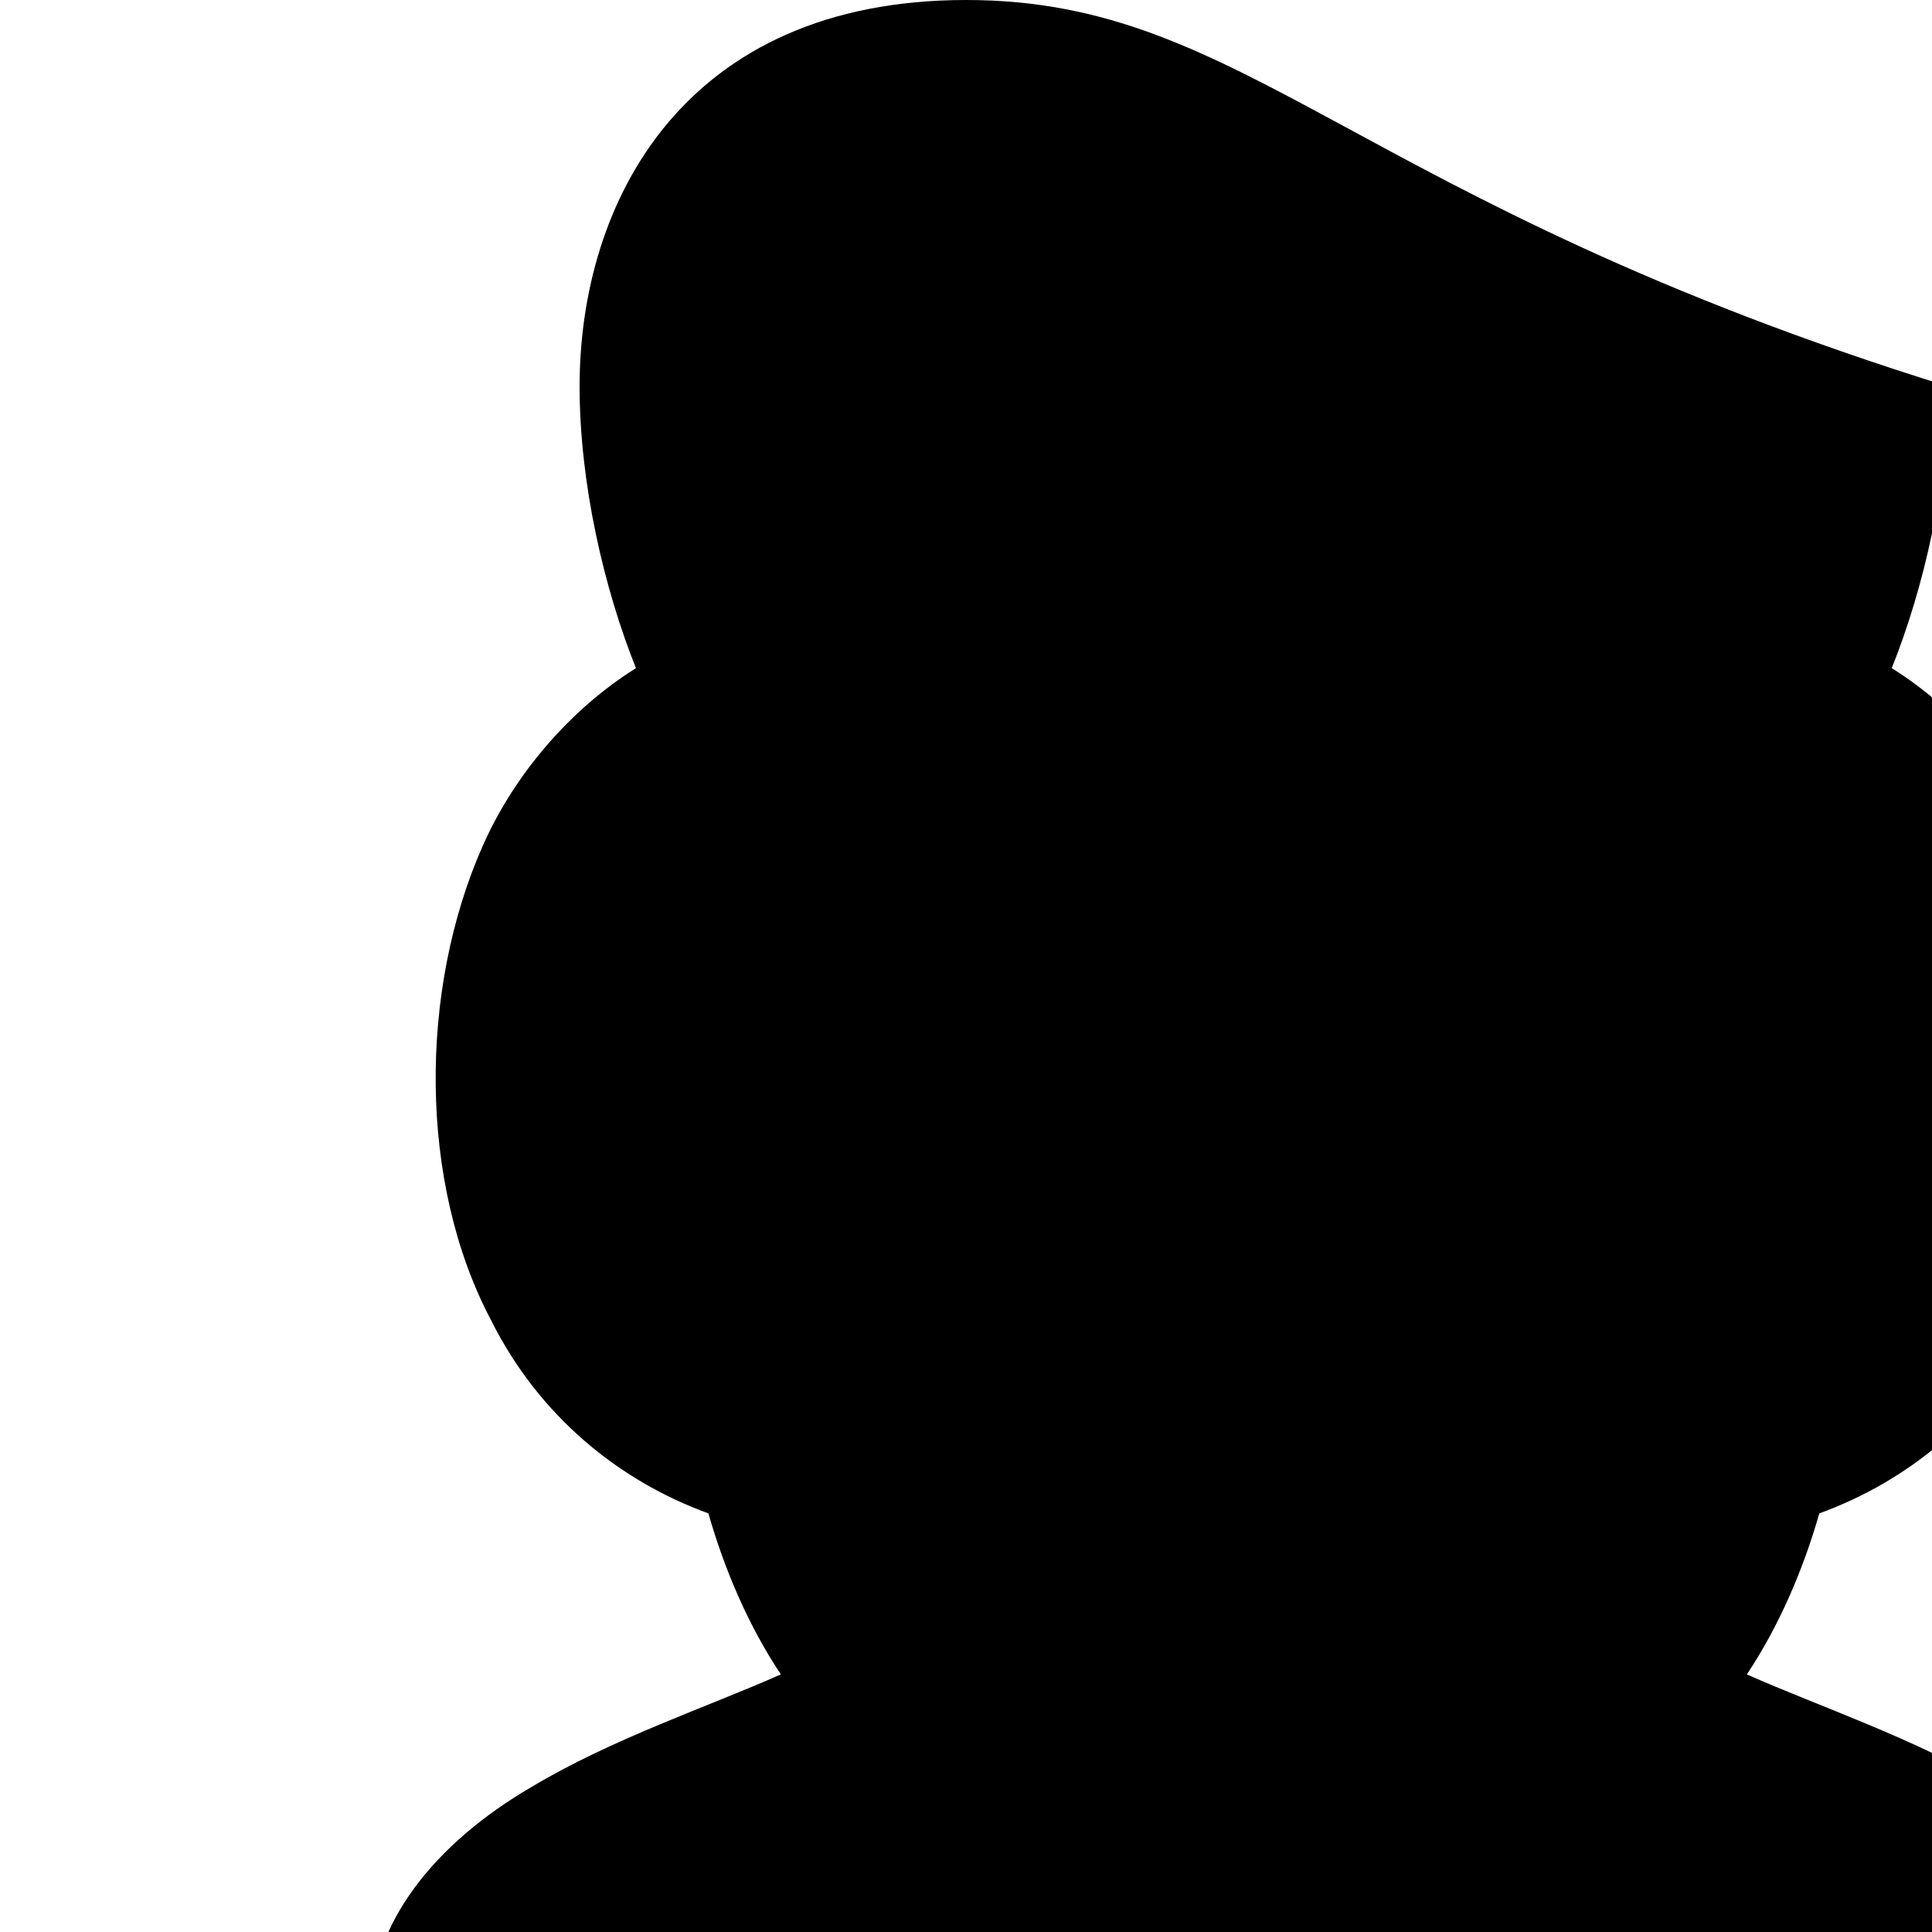
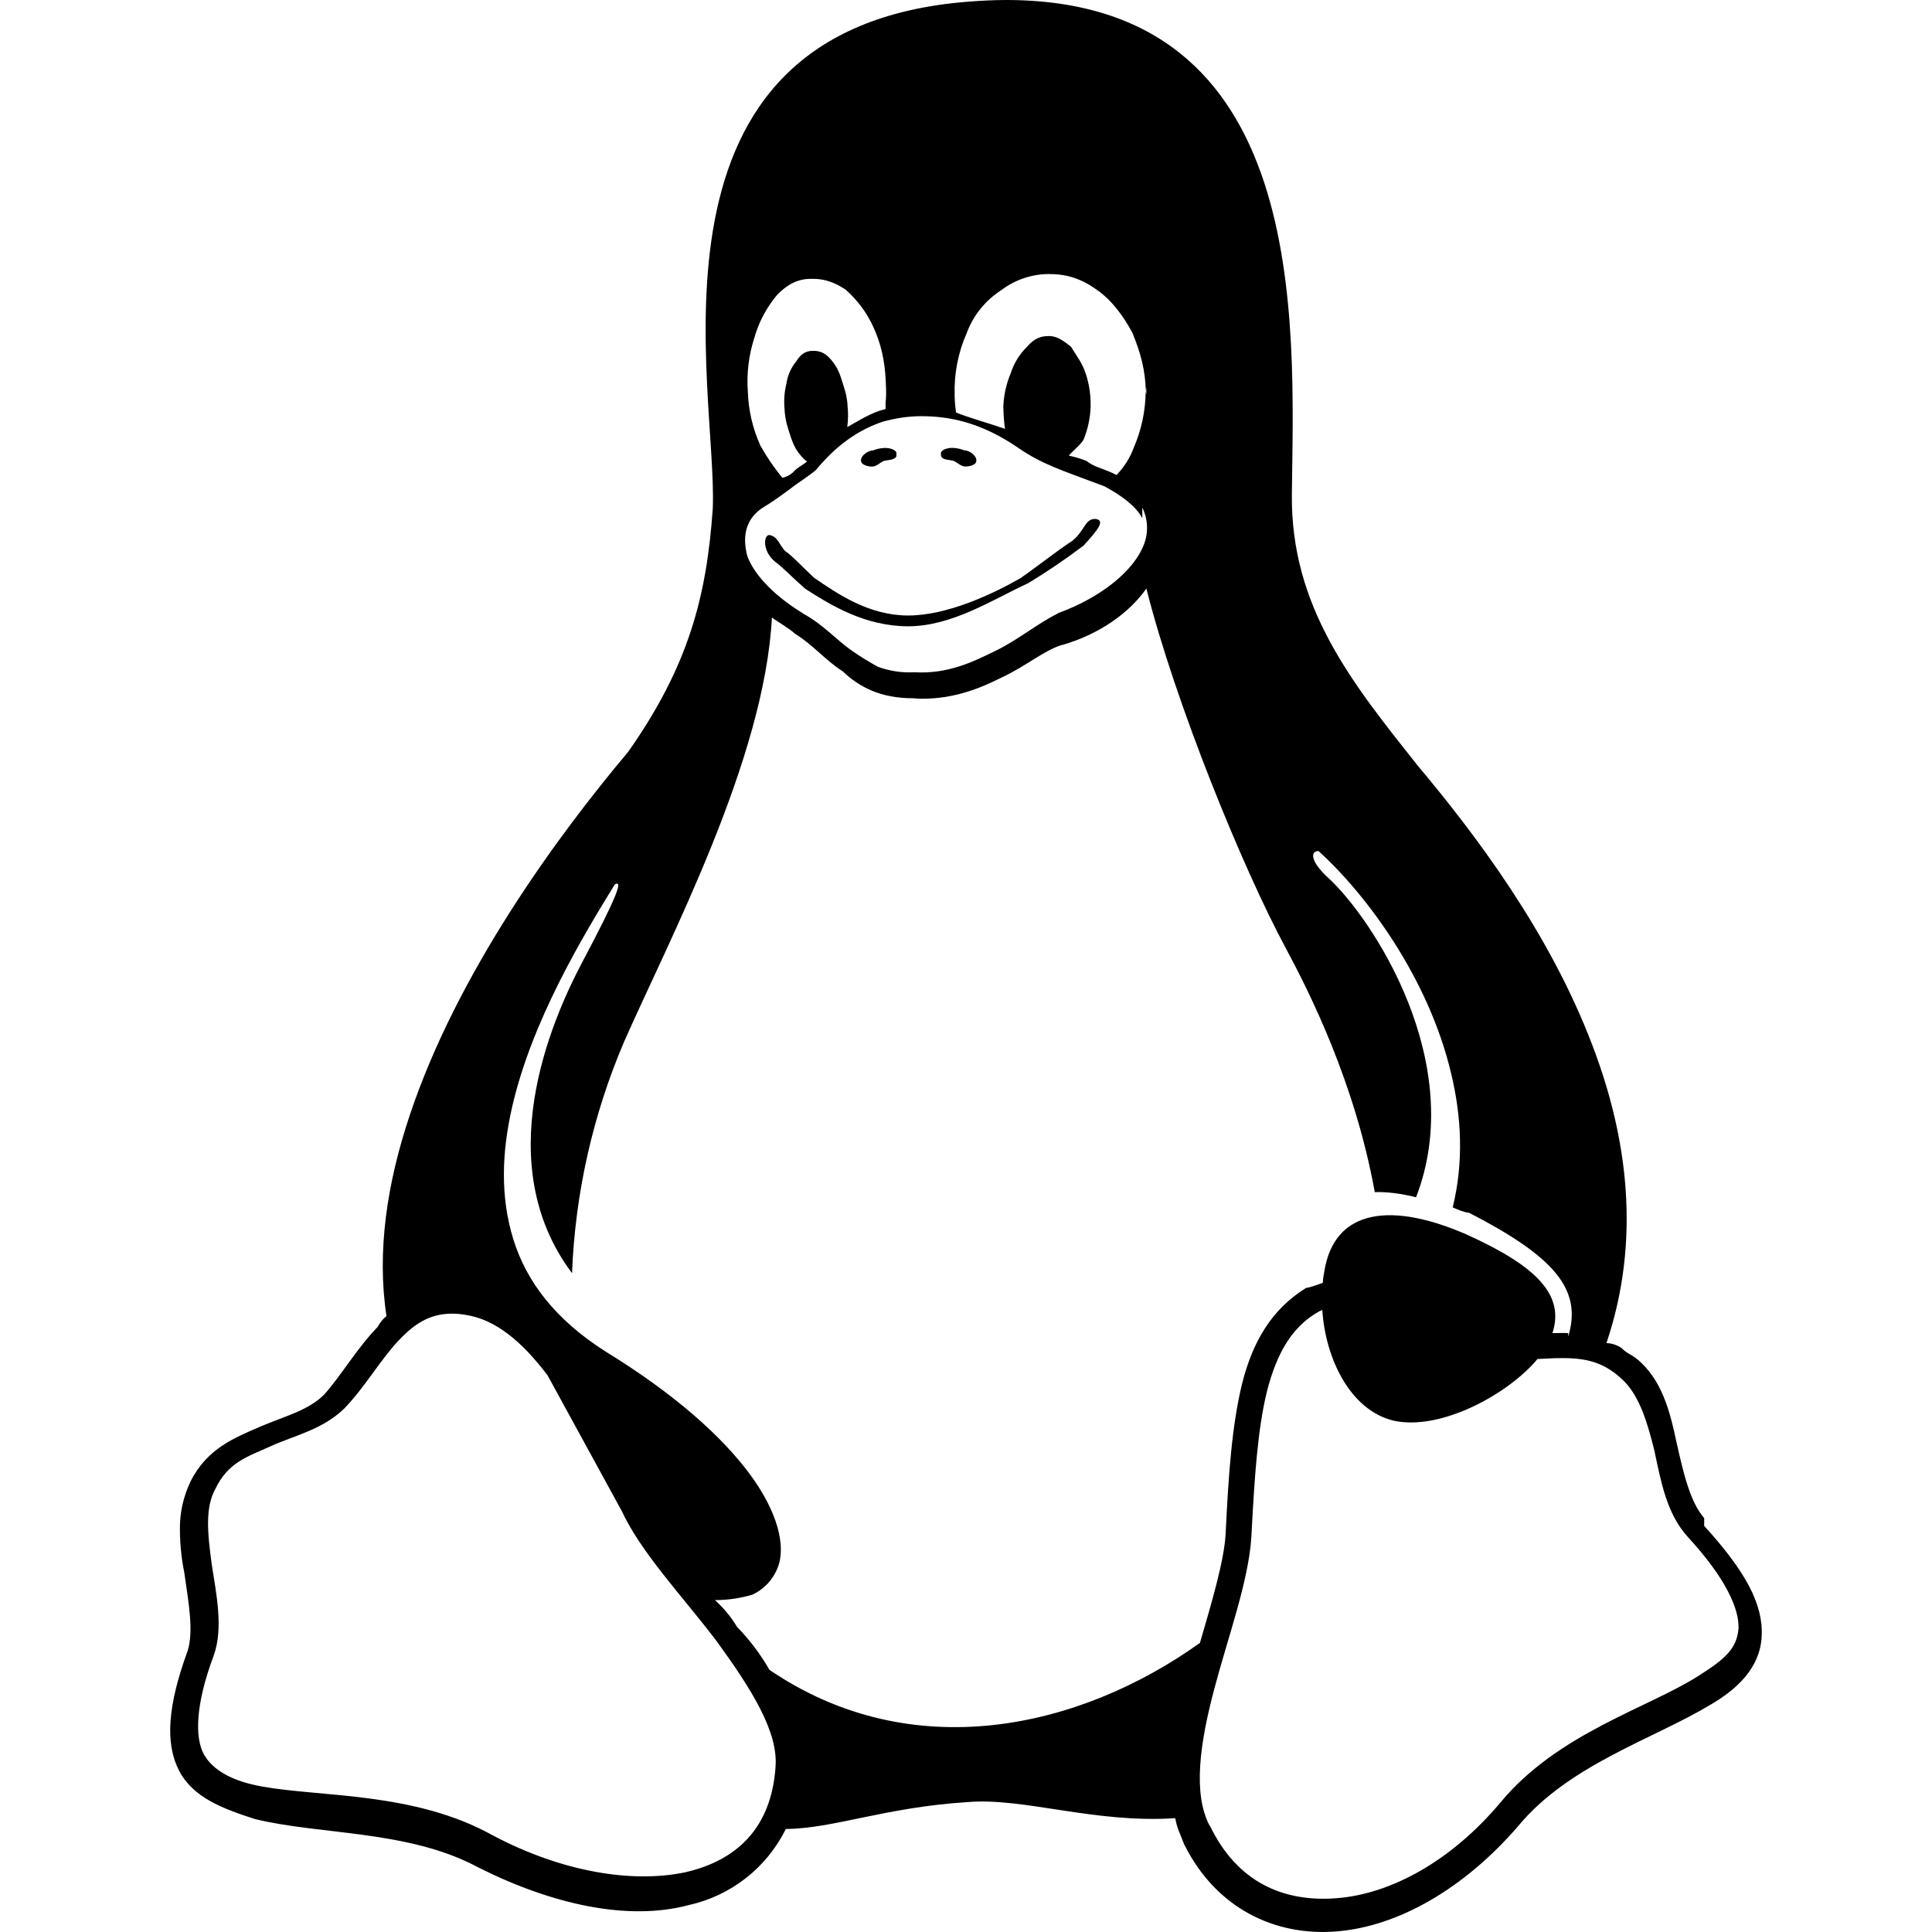
- <svg xmlns="http://www.w3.org/2000/svg" width="20" height="20" viewBox="0 0 24 24" fill="currentColor">
-   <path d="M12.001 0C8.5 0 7.2 2.5 7.2 4.8c0 1.2.3 2.5.7 3.5-.8.5-1.5 1.3-1.9 2.2-.8 1.8-.8 4.2.1 5.9.6 1.2 1.6 2 2.7 2.4.2.7.5 1.4.9 2-.9.4-2.1.8-3.1 1.4-1.2.7-2 1.7-2 2.8 0 .5.3 1 .8 1.3.8.5 2.1.7 3.6.7 2.2 0 4.3-.5 5.5-1.3.4.1.8.1 1.2.1s.8 0 1.2-.1c1.2.8 3.3 1.3 5.5 1.3 1.5 0 2.8-.2 3.6-.7.5-.3.8-.8.8-1.3 0-1.1-.8-2.1-2-2.8-1-.6-2.2-1-3.1-1.4.4-.6.7-1.3.9-2 1.1-.4 2.1-1.2 2.7-2.4.9-1.7.9-4.1.1-5.9-.4-.9-1.1-1.7-1.9-2.2.4-1 .7-2.3.7-3.5C16.8 2.5 15.5 0 12.001 0z" />
+ <svg xmlns="http://www.w3.org/2000/svg" role="img" viewBox="0 0 24 24">
+   <path d="M12.504 0c-.155 0-.315.008-.48.021-4.226.333-3.105 4.807-3.17 6.298-.076 1.092-.3 1.953-1.05 3.02-.885 1.051-2.127 2.75-2.716 4.521-.278.832-.41 1.684-.287 2.489a.424.424 0 00-.11.135c-.26.268-.45.6-.663.839-.199.199-.485.267-.797.4-.313.136-.658.269-.864.68-.09.189-.136.394-.132.602 0 .199.027.4.055.536.058.399.116.728.04.97-.249.68-.28 1.145-.106 1.484.174.334.535.47.94.601.81.2 1.91.135 2.774.6.926.466 1.866.67 2.616.47.526-.116.97-.464 1.208-.946.587-.003 1.23-.269 2.26-.334.699-.058 1.574.267 2.577.2.025.134.063.198.114.333l.003.003c.391.778 1.113 1.132 1.884 1.071.771-.06 1.592-.536 2.257-1.306.631-.765 1.683-1.084 2.378-1.503.348-.199.629-.469.649-.853.023-.4-.2-.811-.714-1.376v-.097l-.003-.003c-.17-.2-.25-.535-.338-.926-.085-.401-.182-.786-.492-1.046h-.003c-.059-.054-.123-.067-.188-.135a.357.357 0 00-.19-.064c.431-1.278.264-2.55-.173-3.694-.533-1.41-1.465-2.638-2.175-3.483-.796-1.005-1.576-1.957-1.56-3.368.026-2.152.236-6.133-3.544-6.139zm.529 3.405h.013c.213 0 .396.062.584.198.19.135.33.332.438.533.105.259.158.459.166.724 0-.02.006-.04.006-.06v.105a.086.086 0 01-.004-.021l-.004-.024a1.807 1.807 0 01-.15.706.953.953 0 01-.213.335.71.71 0 00-.088-.042c-.104-.045-.198-.064-.284-.133a1.312 1.312 0 00-.22-.066c.05-.06.146-.133.183-.198.053-.128.082-.264.088-.402v-.02a1.21 1.21 0 00-.061-.4c-.045-.134-.101-.2-.183-.333-.084-.066-.167-.132-.267-.132h-.016c-.093 0-.176.03-.262.132a.8.8 0 00-.205.334 1.18 1.18 0 00-.09.4v.019c.002.089.008.179.02.267-.193-.067-.438-.135-.607-.202a1.635 1.635 0 01-.018-.2v-.02a1.772 1.772 0 01.15-.768c.082-.22.232-.406.43-.533a.985.985 0 01.594-.2zm-2.962.059h.036c.142 0 .27.048.399.135.146.129.264.288.344.465.09.199.14.4.153.667v.004c.007.134.006.2-.002.266v.08c-.03.007-.056.018-.083.024-.152.055-.274.135-.393.2.012-.09.013-.18.003-.267v-.015c-.012-.133-.04-.2-.082-.333a.613.613 0 00-.166-.267.248.248 0 00-.183-.064h-.021c-.071.006-.13.04-.186.132a.552.552 0 00-.12.27.944.944 0 00-.023.33v.015c.012.135.037.2.08.334.046.134.098.2.166.268.01.009.02.018.034.024-.07.057-.117.07-.176.136a.304.304 0 01-.131.068 2.62 2.62 0 01-.275-.402 1.772 1.772 0 01-.155-.667 1.759 1.759 0 01.08-.668 1.43 1.43 0 01.283-.535c.128-.133.26-.2.418-.2zm1.37 1.706c.332 0 .733.065 1.216.399.293.2.523.269 1.052.468h.003c.255.136.405.266.478.399v-.131a.571.571 0 01.016.47c-.123.31-.516.643-1.063.842v.002c-.268.135-.501.333-.775.465-.276.135-.588.292-1.012.267a1.139 1.139 0 01-.448-.067 3.566 3.566 0 01-.322-.198c-.195-.135-.363-.332-.612-.465v-.005h-.005c-.4-.246-.616-.512-.686-.71-.07-.268-.005-.47.193-.6.224-.135.38-.271.483-.336.104-.074.143-.102.176-.131h.002v-.003c.169-.202.436-.47.839-.601.139-.036.294-.065.466-.065zm2.8 2.142c.358 1.417 1.196 3.475 1.735 4.473.286.534.855 1.659 1.102 3.024.156-.005.33.018.513.064.646-1.671-.546-3.467-1.089-3.966-.22-.2-.232-.335-.123-.335.59.534 1.365 1.572 1.646 2.757.13.535.16 1.104.021 1.67.067.028.135.06.205.067 1.032.534 1.413.938 1.23 1.537v-.043c-.06-.003-.12 0-.18 0h-.016c.151-.467-.182-.825-1.065-1.224-.915-.4-1.646-.336-1.77.465-.008.043-.013.066-.018.135-.068.023-.139.053-.209.064-.43.268-.662.669-.793 1.187-.13.533-.17 1.156-.205 1.869v.003c-.02.334-.17.838-.319 1.35-1.5 1.072-3.58 1.538-5.348.334a2.645 2.645 0 00-.402-.533 1.45 1.45 0 00-.275-.333c.182 0 .338-.03.465-.067a.615.615 0 00.314-.334c.108-.267 0-.697-.345-1.163-.345-.467-.931-.995-1.788-1.521-.63-.4-.986-.87-1.15-1.396-.165-.534-.143-1.085-.015-1.645.245-1.07.873-2.11 1.274-2.763.107-.065.037.135-.408.974-.396.751-1.14 2.497-.122 3.854a8.123 8.123 0 01.647-2.876c.564-1.278 1.743-3.504 1.836-5.268.048.036.217.135.289.202.218.133.38.333.59.465.21.201.477.335.876.335.039.003.075.006.11.006.412 0 .73-.134.997-.268.29-.134.52-.334.74-.4h.005c.467-.135.835-.402 1.044-.7zm2.185 8.958c.037.6.343 1.245.882 1.377.588.134 1.434-.333 1.791-.765l.211-.01c.315-.007.577.01.847.268l.003.003c.208.199.305.53.391.876.085.4.154.78.409 1.066.486.527.645.906.636 1.14l.003-.007v.018l-.003-.012c-.015.262-.185.396-.498.595-.63.401-1.746.712-2.457 1.57-.618.737-1.37 1.14-2.036 1.191-.664.053-1.237-.2-1.574-.898l-.005-.003c-.21-.4-.12-1.025.056-1.69.176-.668.428-1.344.463-1.897.037-.714.076-1.335.195-1.814.12-.465.308-.797.641-.984l.045-.022zm-10.814.049h.01c.053 0 .105.005.157.014.376.055.706.333 1.023.752l.91 1.664.003.003c.243.533.754 1.064 1.189 1.637.434.598.77 1.131.729 1.57v.006c-.057.744-.48 1.148-1.125 1.294-.645.135-1.52.002-2.395-.464-.968-.536-2.118-.469-2.857-.602-.369-.066-.61-.2-.723-.4-.11-.2-.113-.602.123-1.23v-.004l.002-.003c.117-.334.03-.752-.027-1.118-.055-.401-.083-.71.043-.94.16-.334.396-.4.69-.533.294-.135.64-.202.915-.47h.002v-.002c.256-.268.445-.601.668-.838.19-.201.38-.336.663-.336zm7.159-9.074c-.435.201-.945.535-1.488.535-.542 0-.97-.267-1.28-.466-.154-.134-.28-.268-.373-.335-.164-.134-.144-.333-.074-.333.109.016.129.134.199.2.096.066.215.2.36.333.292.2.68.467 1.167.467.485 0 1.053-.267 1.398-.466.195-.135.445-.334.648-.467.156-.136.149-.267.279-.267.128.016.034.134-.147.332a8.097 8.097 0 01-.69.468zm-1.082-1.583V5.64c-.006-.02.013-.042.029-.05.074-.043.18-.027.26.004.063 0 .16.067.15.135-.006.049-.085.066-.135.066-.055 0-.092-.043-.141-.068-.052-.018-.146-.008-.163-.065zm-.551 0c-.02.058-.113.049-.166.066-.047.025-.086.068-.14.068-.05 0-.13-.02-.136-.068-.01-.066.088-.133.15-.133.08-.031.184-.047.259-.005.019.009.036.03.03.05v.02h.003z" />
</svg>
